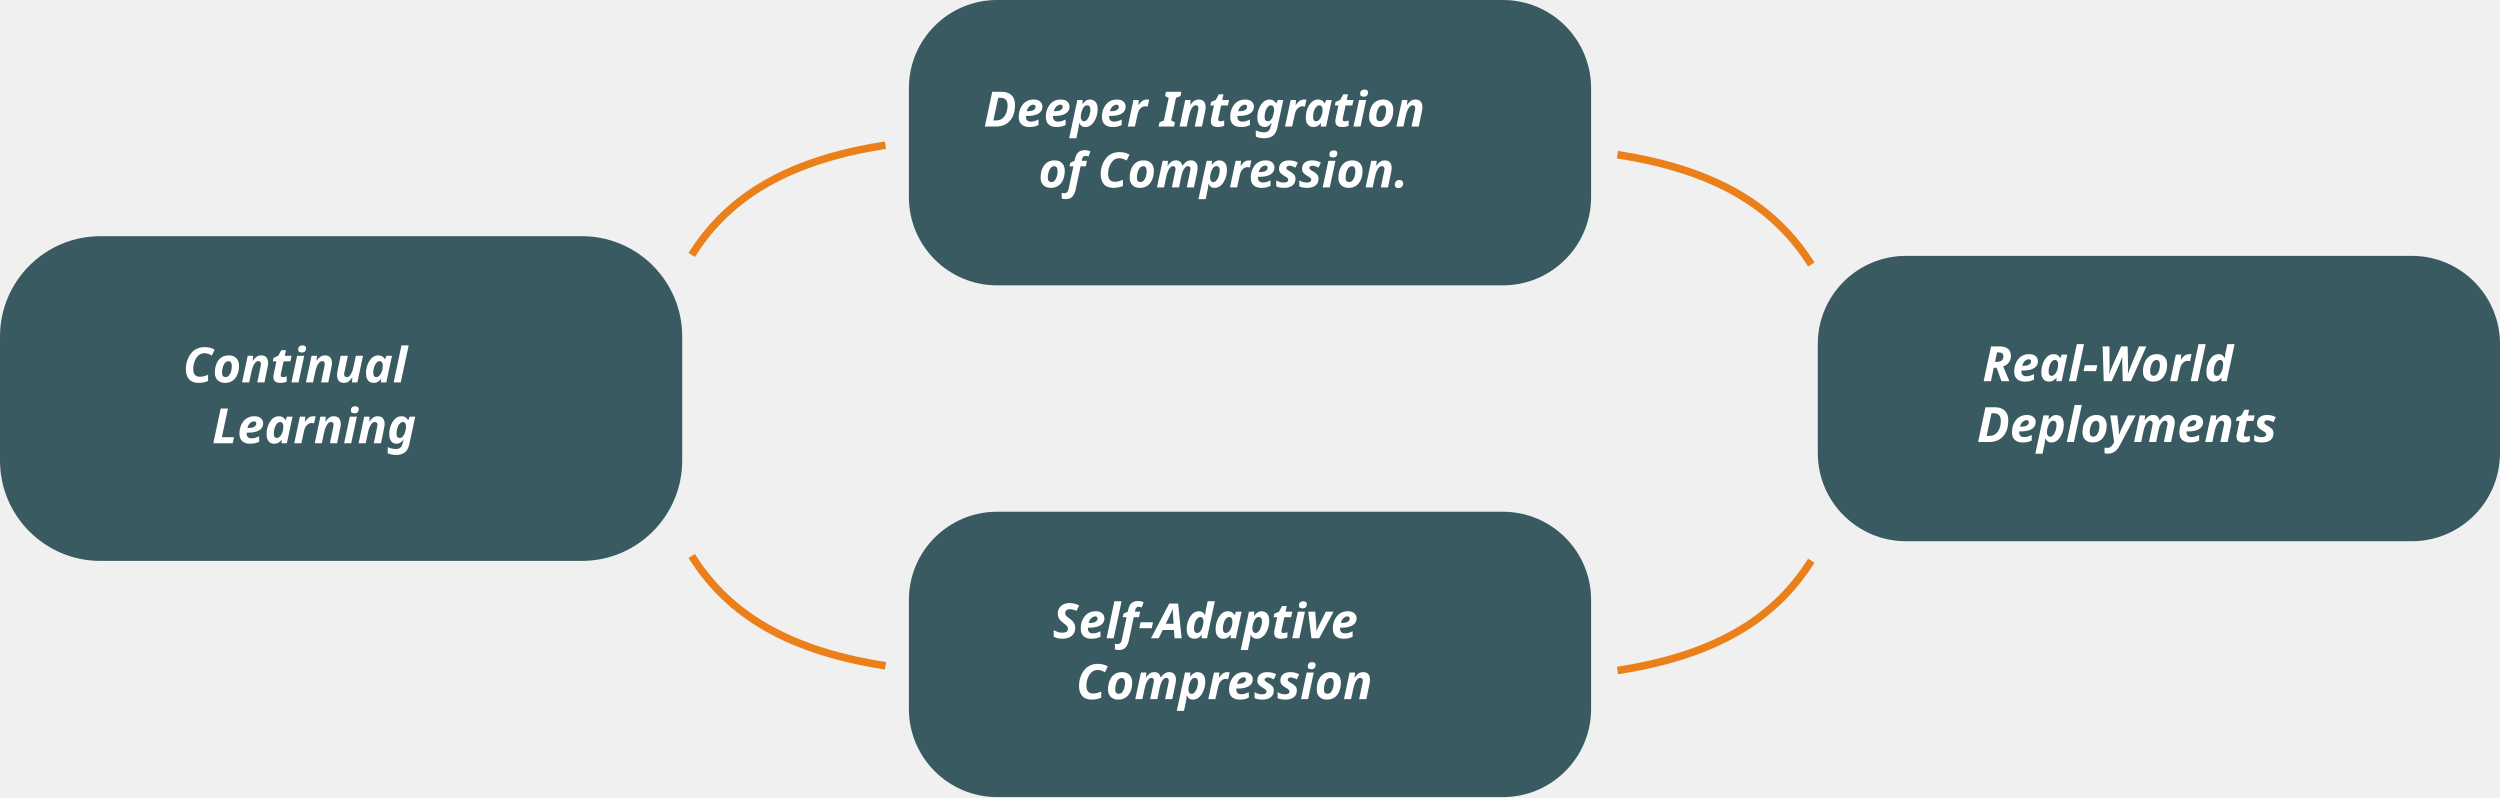
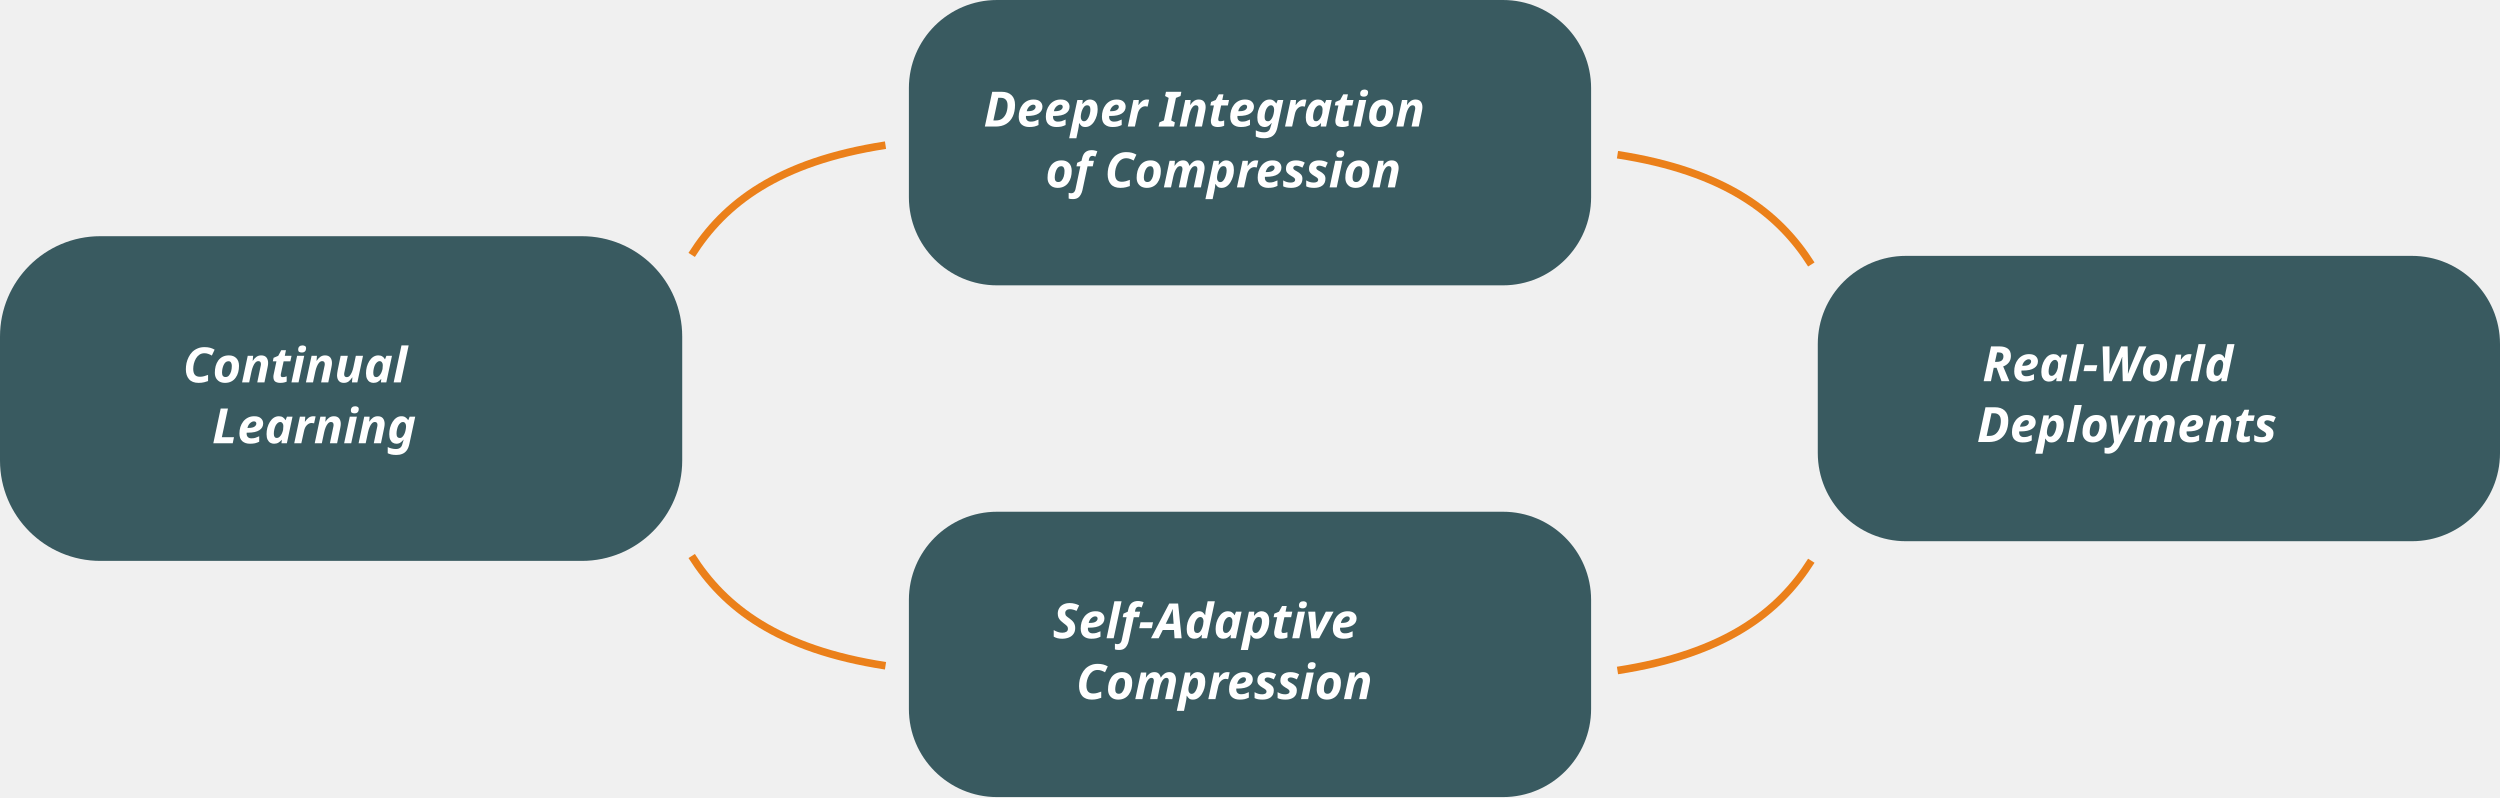
<svg xmlns="http://www.w3.org/2000/svg" width="434.731mm" height="138.607mm" viewBox="0 0 434.731 138.607" version="1.1" id="svg1">
  <defs id="defs1" />
  <g id="layer1" transform="translate(154.7812,-32.05721)">
    <path id="path674-2" d="M -0.798,57.3 C -19.492,60.183 -28.838,67.427 -34.505,76.389" style="fill:none;stroke:#eb801a;stroke-width:1.323;stroke-linecap:butt;stroke-linejoin:miter;stroke-miterlimit:4;stroke-dasharray:none;stroke-opacity:1" />
    <path id="path674-2-5" d="M -0.798,147.83 C -19.492,144.947 -28.838,137.702 -34.505,128.741" style="fill:none;stroke:#eb801a;stroke-width:1.323;stroke-linecap:butt;stroke-linejoin:miter;stroke-miterlimit:4;stroke-dasharray:none;stroke-opacity:1" />
    <path id="path674-2-5-4" d="m 126.486,148.652 c 18.693,-2.883 28.04,-10.127 33.707,-19.089" style="fill:none;stroke:#eb801a;stroke-width:1.323;stroke-linecap:butt;stroke-linejoin:miter;stroke-miterlimit:4;stroke-dasharray:none;stroke-opacity:1" />
    <path id="path674-2-5-4-3" d="m 126.486,58.959 c 18.693,2.883 28.04,10.127 33.707,19.089" style="fill:none;stroke:#eb801a;stroke-width:1.323;stroke-linecap:butt;stroke-linejoin:miter;stroke-miterlimit:4;stroke-dasharray:none;stroke-opacity:1" />
    <rect style="fill:#395a60;fill-opacity:1;stroke-width:0.275" id="rect1249" width="118.632" height="56.464" x="-154.781" y="73.129" ry="17.455" />
    <rect style="fill:#395a60;fill-opacity:1;stroke-width:0.257" id="rect1249-5" width="118.632" height="49.62" x="3.268" y="32.057" ry="15.339" />
    <rect style="fill:#395a60;fill-opacity:1;stroke-width:0.257" id="rect1249-5-2" width="118.632" height="49.62" x="161.318" y="76.551" ry="15.339" />
    <rect style="fill:#395a60;fill-opacity:1;stroke-width:0.257" id="rect1249-5-6" width="118.632" height="49.62" x="3.268" y="121.044" ry="15.339" />
    <text xml:space="preserve" style="font-style:italic;font-variant:normal;font-weight:normal;font-stretch:normal;font-size:8.467px;font-family:'Fira Sans';-inkscape-font-specification:'Fira Sans, Italic';font-variant-ligatures:normal;font-variant-caps:normal;font-variant-numeric:normal;font-variant-east-asian:normal;text-align:center;writing-mode:lr-tb;direction:ltr;text-anchor:middle;fill:#22373b;fill-opacity:0.2;stroke-width:0.265" x="-94.669" y="98.558" id="text1242">
      <tspan x="-94.669" y="98.558" style="font-weight:bold;fill:#ffffff;fill-opacity:1;stroke-width:0.265" id="tspan1247">Continual </tspan>
      <tspan x="-94.669" y="109.142" style="font-weight:bold;fill:#ffffff;fill-opacity:1;stroke-width:0.265" id="tspan10">Learning</tspan>
    </text>
    <text xml:space="preserve" style="font-style:italic;font-variant:normal;font-weight:normal;font-stretch:normal;font-size:8.467px;font-family:'Fira Sans';-inkscape-font-specification:'Fira Sans, Italic';font-variant-ligatures:normal;font-variant-caps:normal;font-variant-numeric:normal;font-variant-east-asian:normal;text-align:center;writing-mode:lr-tb;direction:ltr;text-anchor:middle;fill:#22373b;fill-opacity:0.2;stroke-width:0.265" x="63.431" y="54.065" id="text1242-1">
      <tspan x="63.431" y="54.065" style="font-weight:bold;fill:#ffffff;fill-opacity:1;stroke-width:0.265" id="tspan1254">Deeper Integration </tspan>
-       <tspan x="63.431" y="64.648" style="font-weight:bold;fill:#ffffff;fill-opacity:1;stroke-width:0.265" id="tspan3">of Compression.</tspan>
+       <tspan x="63.431" y="64.648" style="font-weight:bold;fill:#ffffff;fill-opacity:1;stroke-width:0.265" id="tspan3">of Compression</tspan>
    </text>
    <text xml:space="preserve" style="font-style:italic;font-variant:normal;font-weight:normal;font-stretch:normal;font-size:8.467px;font-family:'Fira Sans';-inkscape-font-specification:'Fira Sans, Italic';font-variant-ligatures:normal;font-variant-caps:normal;font-variant-numeric:normal;font-variant-east-asian:normal;text-align:center;writing-mode:lr-tb;direction:ltr;text-anchor:middle;fill:#22373b;fill-opacity:0.2;stroke-width:0.265" x="220.553" y="98.338" id="text1242-1-9">
      <tspan x="220.553" y="98.338" style="font-weight:bold;fill:#ffffff;fill-opacity:1;stroke-width:0.265" id="tspan1266">Real-World </tspan>
      <tspan x="220.553" y="108.921" style="font-weight:bold;fill:#ffffff;fill-opacity:1;stroke-width:0.265" id="tspan5">Deployments</tspan>
    </text>
    <text xml:space="preserve" style="font-style:italic;font-variant:normal;font-weight:normal;font-stretch:normal;font-size:8.467px;font-family:'Fira Sans';-inkscape-font-specification:'Fira Sans, Italic';font-variant-ligatures:normal;font-variant-caps:normal;font-variant-numeric:normal;font-variant-east-asian:normal;text-align:center;writing-mode:lr-tb;direction:ltr;text-anchor:middle;fill:#22373b;fill-opacity:0.2;stroke-width:0.265" x="63.613" y="143.052" id="text1242-7">
      <tspan x="63.613" y="143.052" style="font-weight:bold;fill:#ffffff;fill-opacity:1;stroke-width:0.265" id="tspan1270">Self-Adaptive </tspan>
      <tspan x="63.613" y="153.635" style="font-weight:bold;fill:#ffffff;fill-opacity:1;stroke-width:0.265" id="tspan8">Compression</tspan>
    </text>
  </g>
</svg>
